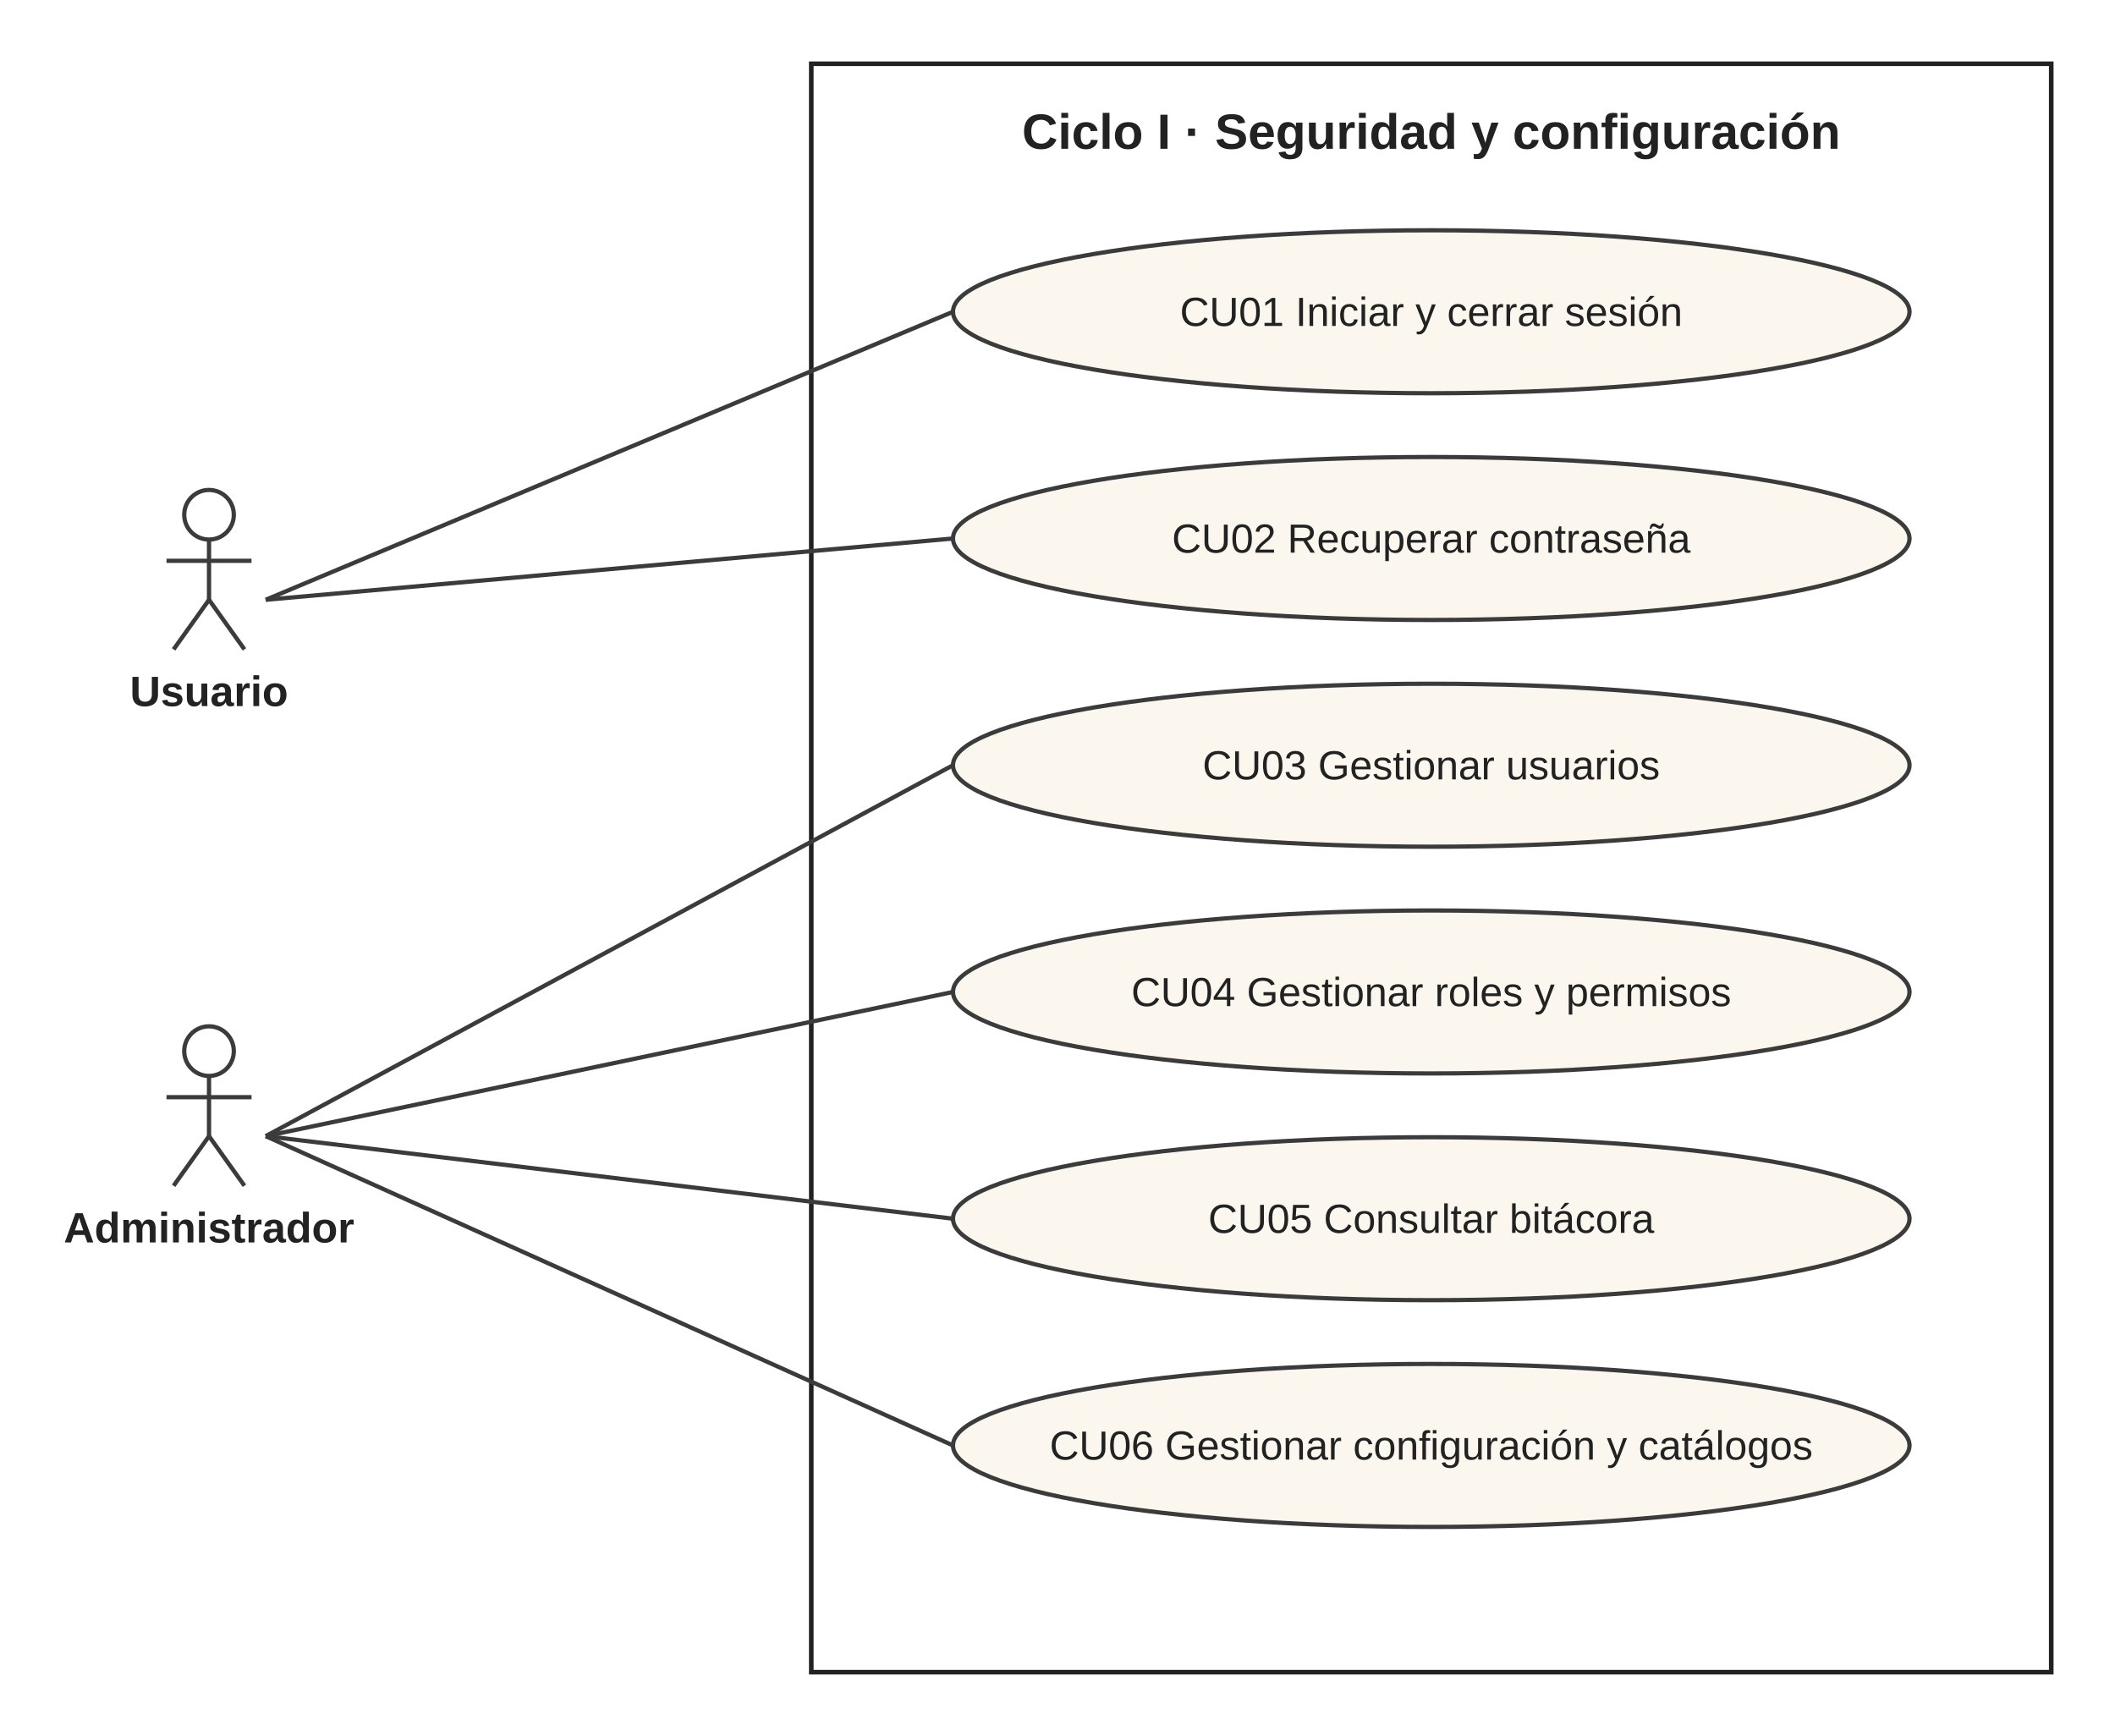
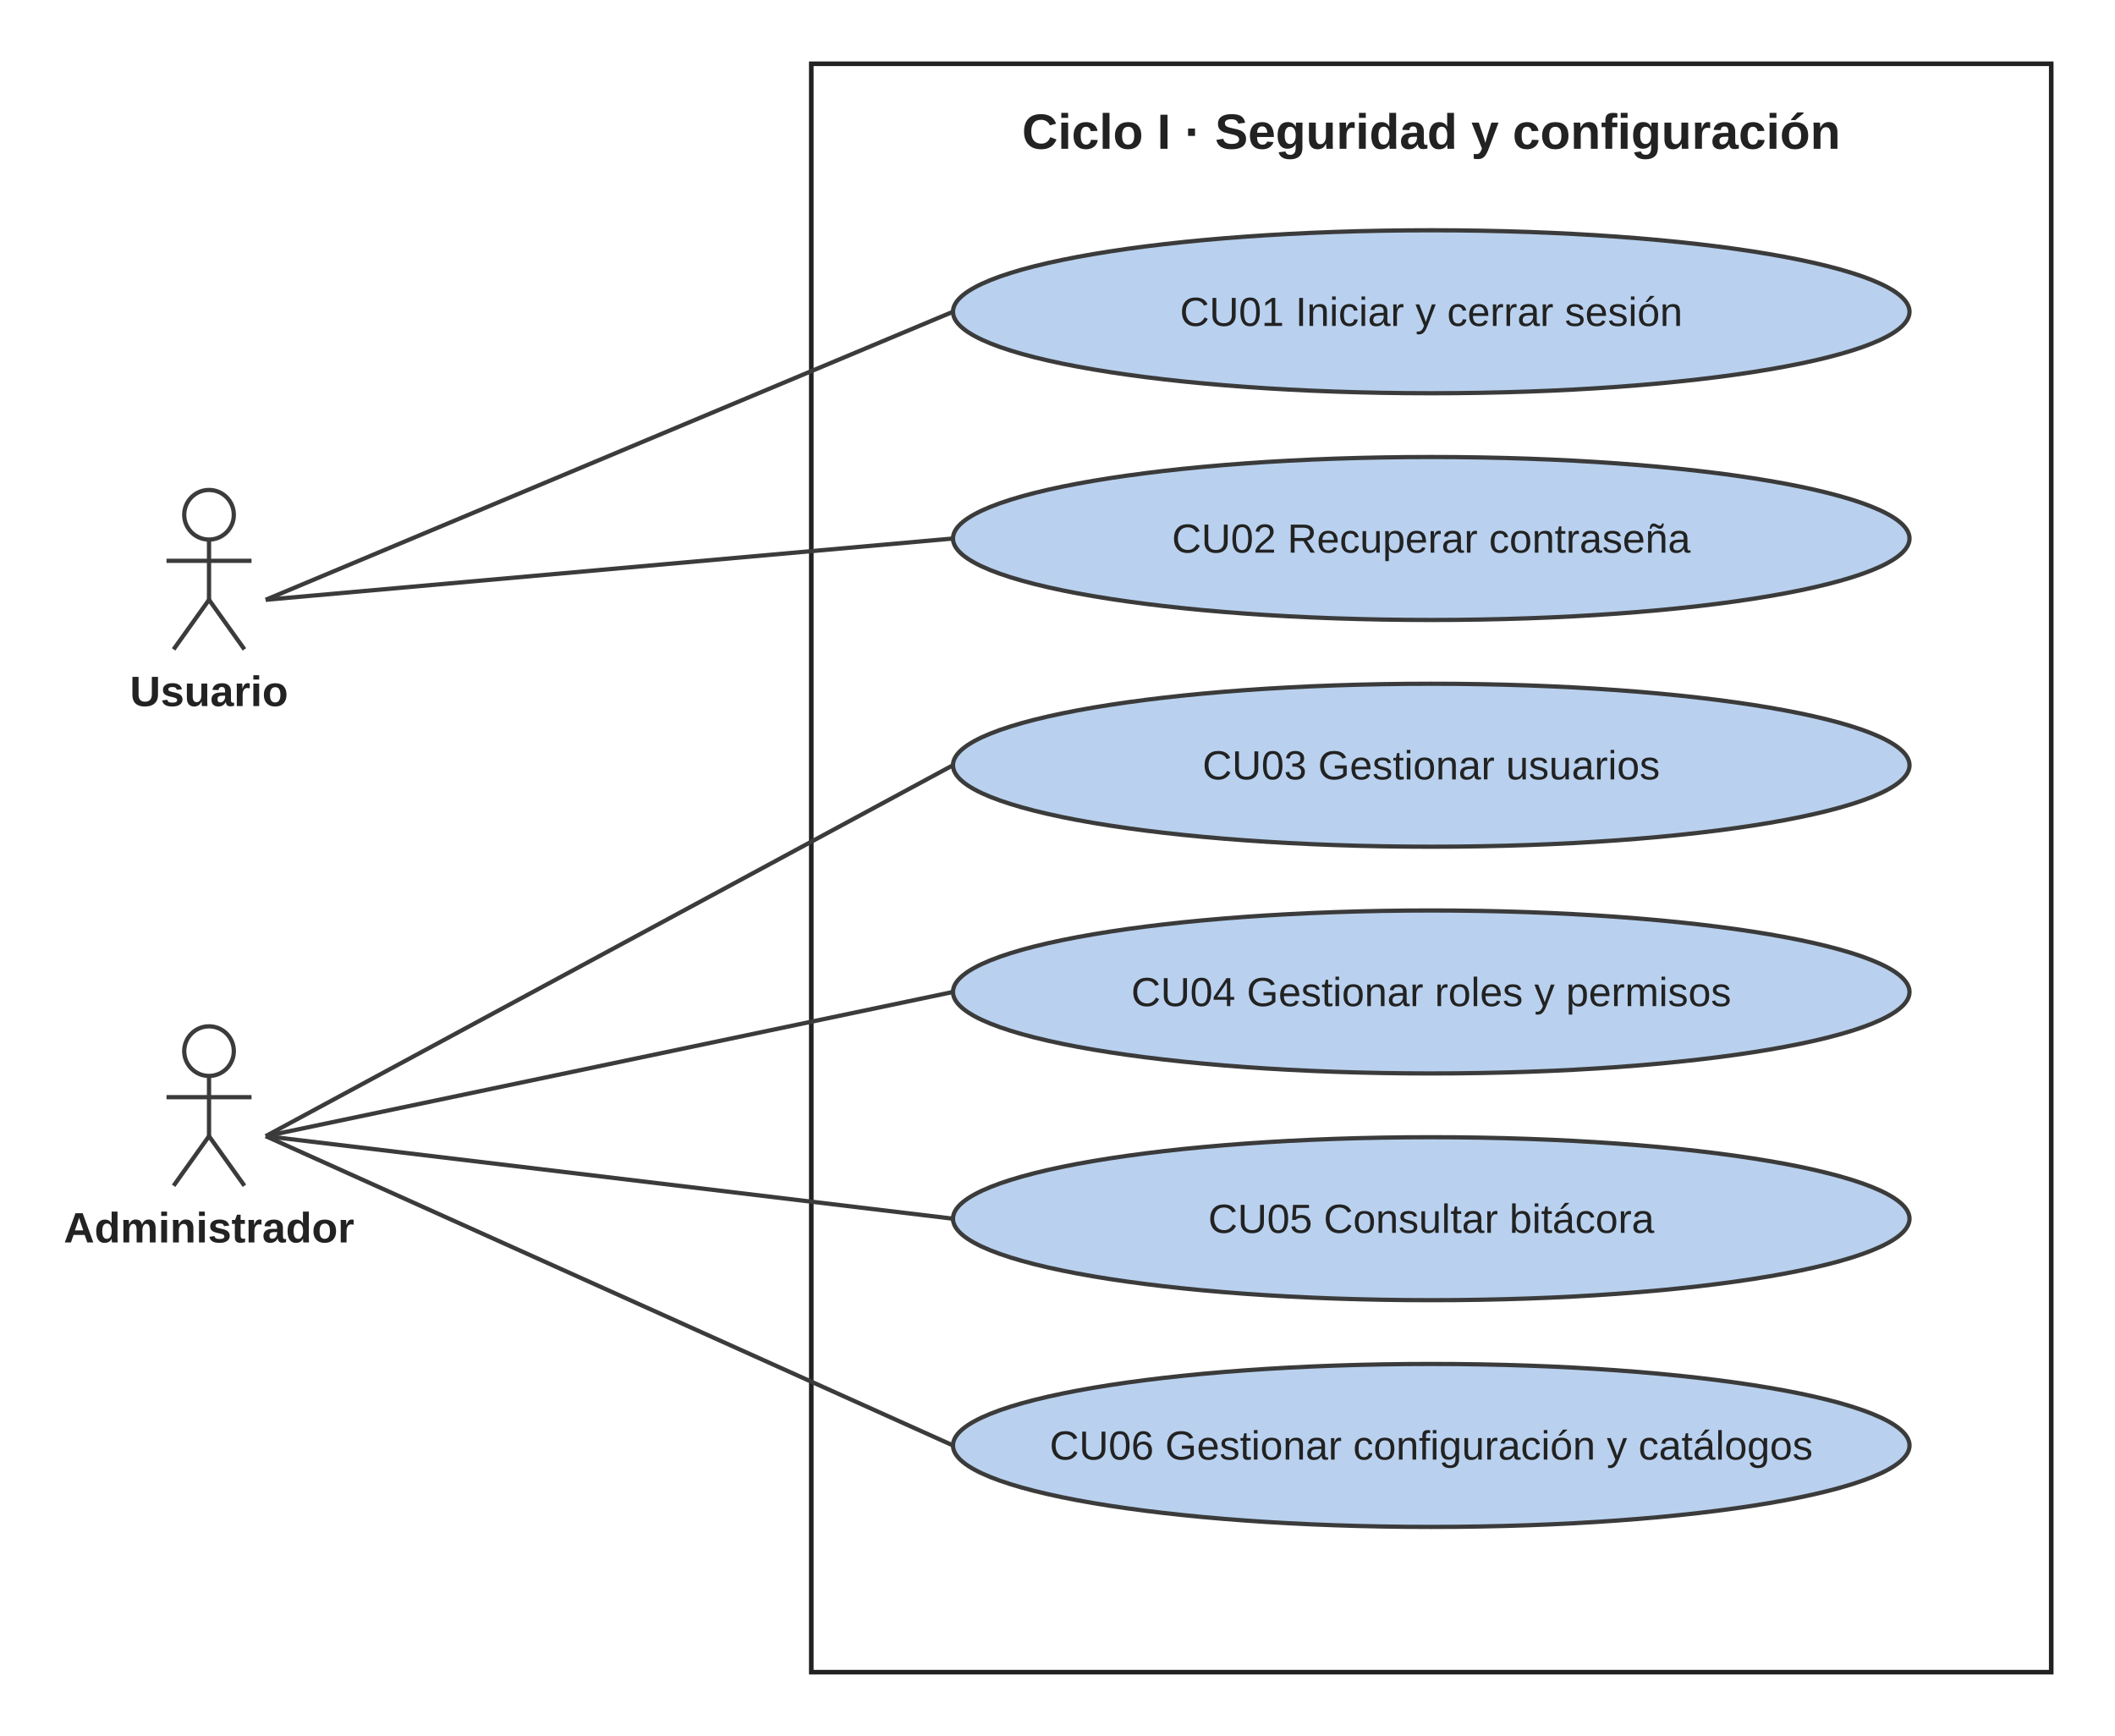
<svg xmlns="http://www.w3.org/2000/svg" width="597" height="490" viewBox="-229.0 -18.0 597.0 490.0">
  <defs>
    <marker id="llena" viewBox="0 0 10 8" refX="10" refY="4" markerWidth="10" markerHeight="8" markerUnits="userSpaceOnUse" orient="auto">
      <path d="M0,0 L10,4 L0,8 z" fill="#3b3b3b" stroke="#3b3b3b" stroke-width="1.2" />
    </marker>
    <marker id="llena_i" viewBox="0 0 10 8" refX="10" refY="4" markerWidth="10" markerHeight="8" markerUnits="userSpaceOnUse" orient="auto-start-reverse">
      <path d="M0,0 L10,4 L0,8 z" fill="#3b3b3b" stroke="#3b3b3b" stroke-width="1.2" />
    </marker>
    <marker id="abierta" viewBox="0 0 10 8" refX="10" refY="4" markerWidth="10" markerHeight="8" markerUnits="userSpaceOnUse" orient="auto">
      <path d="M0,0 L10,4 L0,8" fill="none" stroke="#3b3b3b" stroke-width="1.2" />
    </marker>
    <marker id="abierta_i" viewBox="0 0 10 8" refX="10" refY="4" markerWidth="10" markerHeight="8" markerUnits="userSpaceOnUse" orient="auto-start-reverse">
      <path d="M0,0 L10,4 L0,8" fill="none" stroke="#3b3b3b" stroke-width="1.2" />
    </marker>
    <marker id="triangulo" viewBox="0 0 14 12" refX="12" refY="6" markerWidth="12" markerHeight="12" markerUnits="userSpaceOnUse" orient="auto">
      <path d="M0,0 L12,6 L0,12 z" fill="white" stroke="#3b3b3b" stroke-width="1.2" />
    </marker>
    <marker id="triangulo_i" viewBox="0 0 14 12" refX="12" refY="6" markerWidth="12" markerHeight="12" markerUnits="userSpaceOnUse" orient="auto-start-reverse">
      <path d="M0,0 L12,6 L0,12 z" fill="white" stroke="#3b3b3b" stroke-width="1.2" />
    </marker>
    <marker id="rombo" viewBox="0 0 14 10" refX="14" refY="5" markerWidth="14" markerHeight="10" markerUnits="userSpaceOnUse" orient="auto">
      <path d="M0,5 L7,0 L14,5 L7,10 z" fill="white" stroke="#3b3b3b" stroke-width="1.2" />
    </marker>
    <marker id="rombo_i" viewBox="0 0 14 10" refX="0" refY="5" markerWidth="14" markerHeight="10" markerUnits="userSpaceOnUse" orient="auto-start-reverse">
      <path d="M0,5 L7,0 L14,5 L7,10 z" fill="white" stroke="#3b3b3b" stroke-width="1.2" />
    </marker>
    <marker id="rombo_lleno" viewBox="0 0 14 10" refX="14" refY="5" markerWidth="14" markerHeight="10" markerUnits="userSpaceOnUse" orient="auto">
      <path d="M0,5 L7,0 L14,5 L7,10 z" fill="#3b3b3b" stroke="#3b3b3b" stroke-width="1.2" />
    </marker>
    <marker id="rombo_lleno_i" viewBox="0 0 14 10" refX="0" refY="5" markerWidth="14" markerHeight="10" markerUnits="userSpaceOnUse" orient="auto-start-reverse">
      <path d="M0,5 L7,0 L14,5 L7,10 z" fill="#3b3b3b" stroke="#3b3b3b" stroke-width="1.2" />
    </marker>
  </defs>
  <rect x="-229.0" y="-18.0" width="597.0" height="490.0" fill="white" />
  <rect x="0.0" y="0.0" width="350.0" height="454.0" rx="0" fill="white" stroke="#222222" stroke-width="1.3" />
  <text x="175.0" y="24.0" font-family="Arial, Helvetica, sans-serif" font-size="14" text-anchor="middle" fill="#222222" font-weight="bold">Ciclo I · Seguridad y configuración</text>
  <polyline points="-154.0,151.3 40.0,70.0" fill="none" stroke="#3b3b3b" stroke-width="1.2" />
  <polyline points="-154.0,151.3 40.0,134.0" fill="none" stroke="#3b3b3b" stroke-width="1.2" />
  <polyline points="-154.0,302.7 40.0,198.0" fill="none" stroke="#3b3b3b" stroke-width="1.2" />
  <polyline points="-154.0,302.7 40.0,262.0" fill="none" stroke="#3b3b3b" stroke-width="1.2" />
  <polyline points="-154.0,302.7 40.0,326.0" fill="none" stroke="#3b3b3b" stroke-width="1.2" />
  <polyline points="-154.0,302.7 40.0,390.0" fill="none" stroke="#3b3b3b" stroke-width="1.2" />
-   <ellipse cx="175.0" cy="70.0" rx="135.0" ry="23.0" fill="#fbf6ee" stroke="#3b3b3b" stroke-width="1.2" />
+   <ellipse cx="175.0" cy="70.0" rx="135.0" ry="23.0" fill="#B9D1EE" stroke="#3b3b3b" stroke-width="1.2" />
  <text x="175.0" y="74.0" font-family="Arial, Helvetica, sans-serif" font-size="11.5" text-anchor="middle" fill="#222222">CU01 Iniciar y cerrar sesión</text>
-   <ellipse cx="175.0" cy="134.0" rx="135.0" ry="23.0" fill="#fbf6ee" stroke="#3b3b3b" stroke-width="1.2" />
+   <ellipse cx="175.0" cy="134.0" rx="135.0" ry="23.0" fill="#B9D1EE" stroke="#3b3b3b" stroke-width="1.2" />
  <text x="175.0" y="138.0" font-family="Arial, Helvetica, sans-serif" font-size="11.5" text-anchor="middle" fill="#222222">CU02 Recuperar contraseña</text>
-   <ellipse cx="175.0" cy="198.0" rx="135.0" ry="23.0" fill="#fbf6ee" stroke="#3b3b3b" stroke-width="1.2" />
+   <ellipse cx="175.0" cy="198.0" rx="135.0" ry="23.0" fill="#B9D1EE" stroke="#3b3b3b" stroke-width="1.2" />
  <text x="175.0" y="202.0" font-family="Arial, Helvetica, sans-serif" font-size="11.5" text-anchor="middle" fill="#222222">CU03 Gestionar usuarios</text>
-   <ellipse cx="175.0" cy="262.0" rx="135.0" ry="23.0" fill="#fbf6ee" stroke="#3b3b3b" stroke-width="1.2" />
+   <ellipse cx="175.0" cy="262.0" rx="135.0" ry="23.0" fill="#B9D1EE" stroke="#3b3b3b" stroke-width="1.2" />
  <text x="175.0" y="266.0" font-family="Arial, Helvetica, sans-serif" font-size="11.5" text-anchor="middle" fill="#222222">CU04 Gestionar roles y permisos</text>
-   <ellipse cx="175.0" cy="326.0" rx="135.0" ry="23.0" fill="#fbf6ee" stroke="#3b3b3b" stroke-width="1.2" />
+   <ellipse cx="175.0" cy="326.0" rx="135.0" ry="23.0" fill="#B9D1EE" stroke="#3b3b3b" stroke-width="1.2" />
  <text x="175.0" y="330.0" font-family="Arial, Helvetica, sans-serif" font-size="11.5" text-anchor="middle" fill="#222222">CU05 Consultar bitácora</text>
-   <ellipse cx="175.0" cy="390.0" rx="135.0" ry="23.0" fill="#fbf6ee" stroke="#3b3b3b" stroke-width="1.2" />
+   <ellipse cx="175.0" cy="390.0" rx="135.0" ry="23.0" fill="#B9D1EE" stroke="#3b3b3b" stroke-width="1.2" />
  <text x="175.0" y="394.0" font-family="Arial, Helvetica, sans-serif" font-size="11.5" text-anchor="middle" fill="#222222">CU06 Gestionar configuración y catálogos</text>
  <ellipse cx="-170.0" cy="127.3" rx="7.0" ry="7.0" fill="white" stroke="#3b3b3b" stroke-width="1.2" />
  <polyline points="-170.0,134.3 -170.0,151.3" fill="none" stroke="#3b3b3b" stroke-width="1.2" />
  <polyline points="-182.0,140.3 -158.0,140.3" fill="none" stroke="#3b3b3b" stroke-width="1.2" />
  <polyline points="-180.0,165.3 -170.0,151.3 -160.0,165.3" fill="none" stroke="#3b3b3b" stroke-width="1.2" />
  <text x="-170.0" y="181.3" font-family="Arial, Helvetica, sans-serif" font-size="12" text-anchor="middle" fill="#222222" font-weight="bold">Usuario</text>
  <ellipse cx="-170.0" cy="278.7" rx="7.0" ry="7.0" fill="white" stroke="#3b3b3b" stroke-width="1.2" />
  <polyline points="-170.0,285.7 -170.0,302.7" fill="none" stroke="#3b3b3b" stroke-width="1.2" />
  <polyline points="-182.0,291.7 -158.0,291.7" fill="none" stroke="#3b3b3b" stroke-width="1.2" />
  <polyline points="-180.0,316.7 -170.0,302.7 -160.0,316.7" fill="none" stroke="#3b3b3b" stroke-width="1.2" />
  <text x="-170.0" y="332.7" font-family="Arial, Helvetica, sans-serif" font-size="12" text-anchor="middle" fill="#222222" font-weight="bold">Administrador</text>
</svg>
